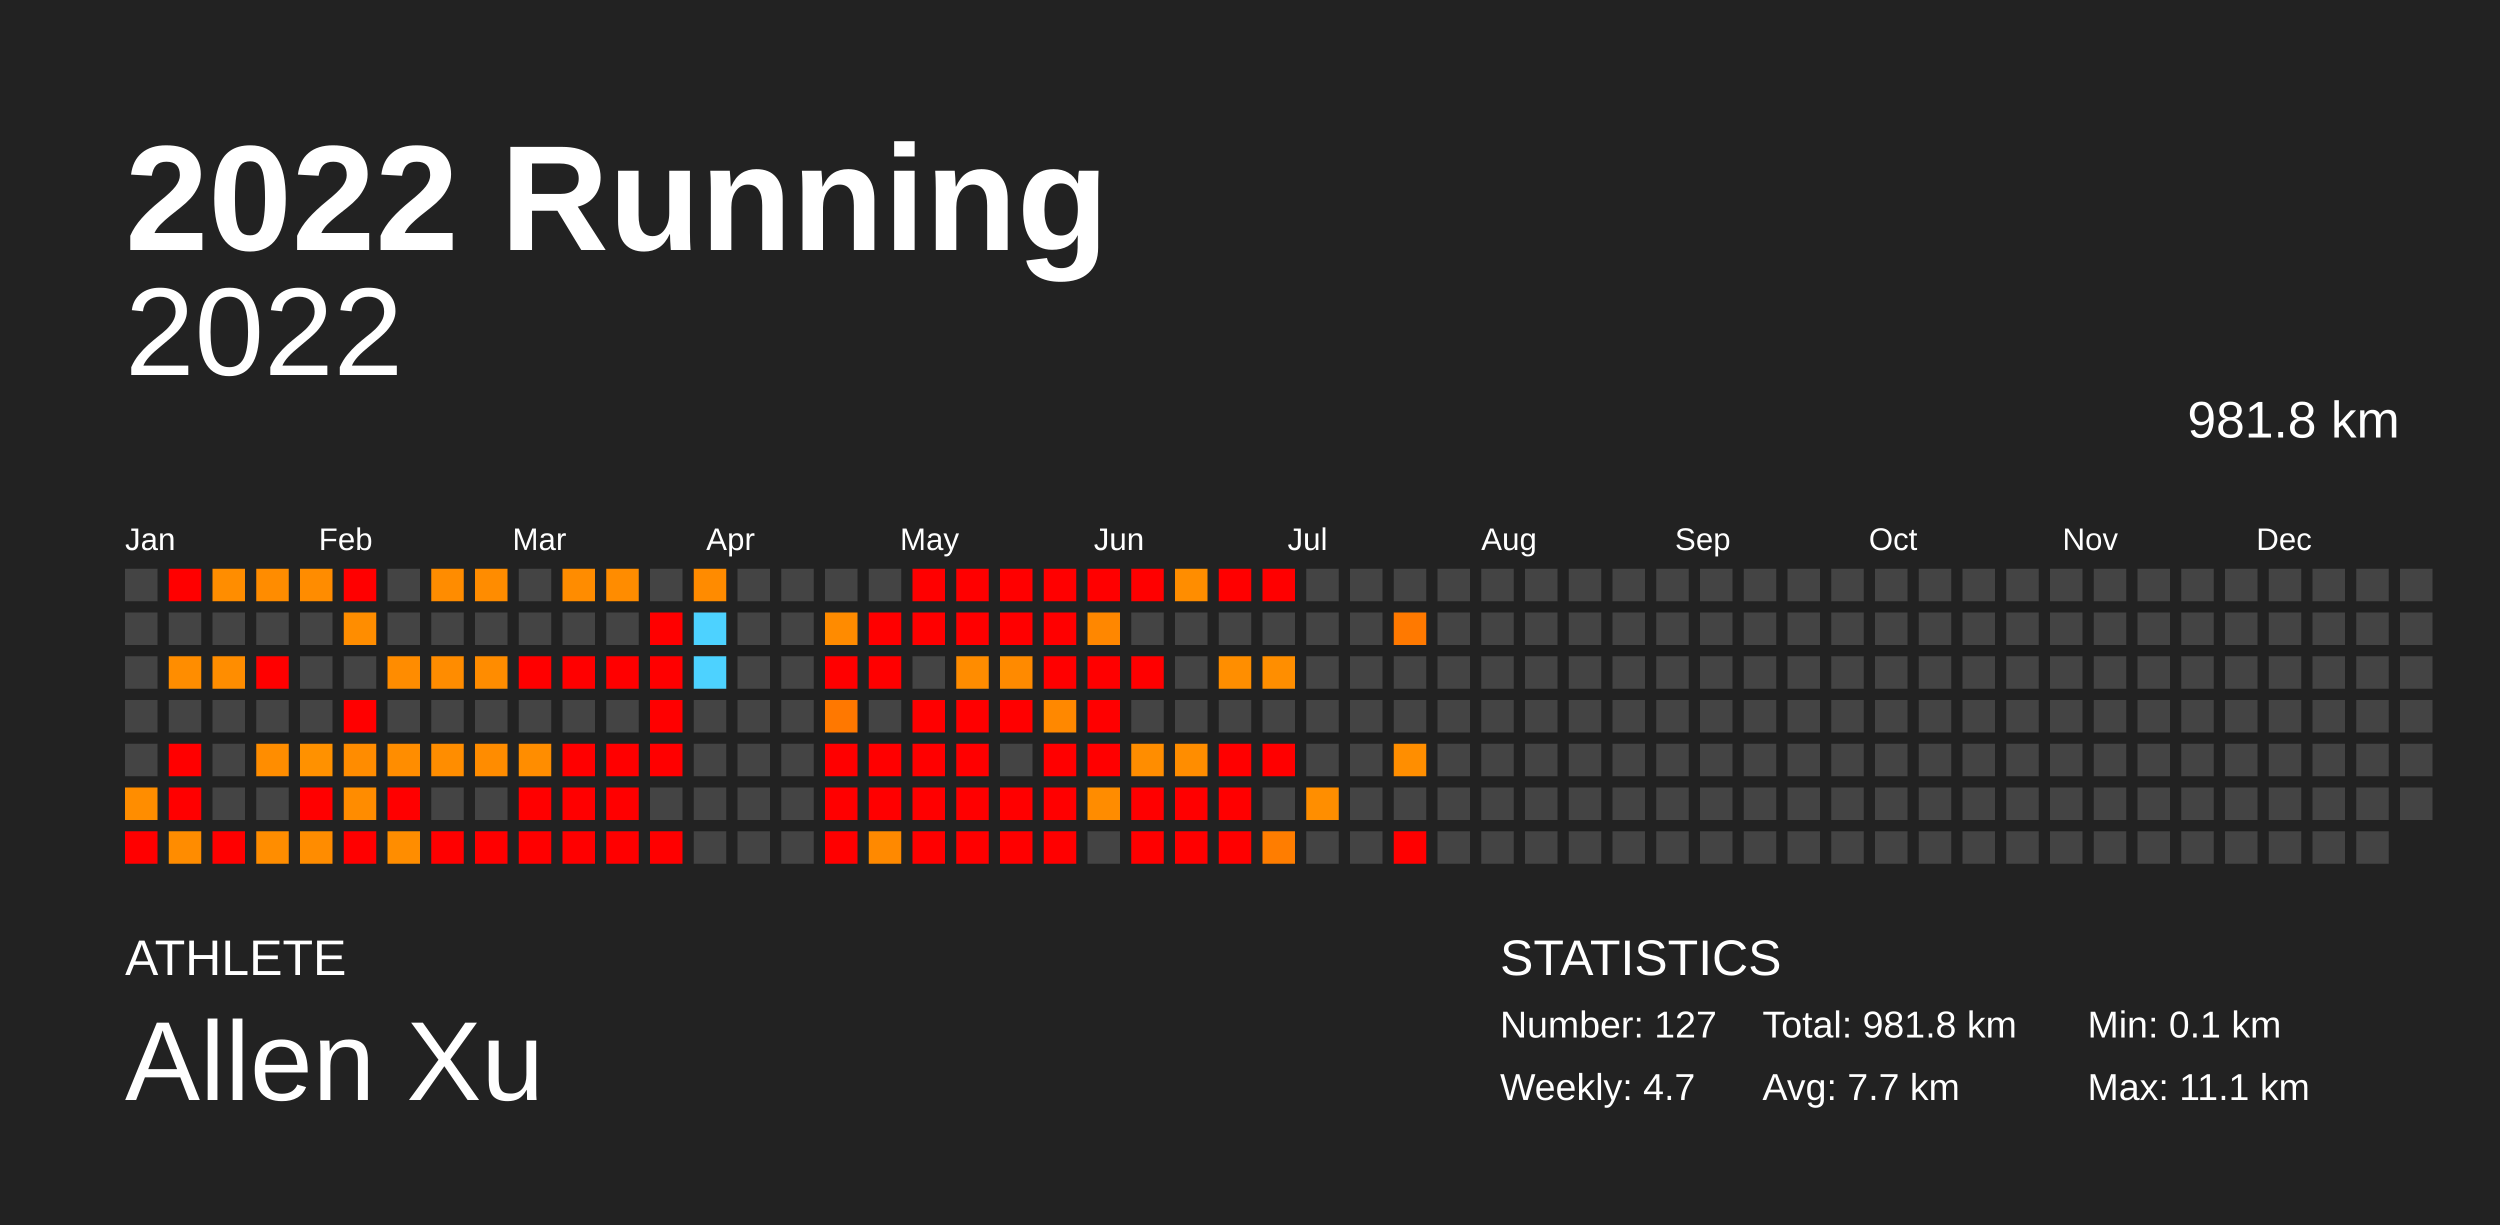
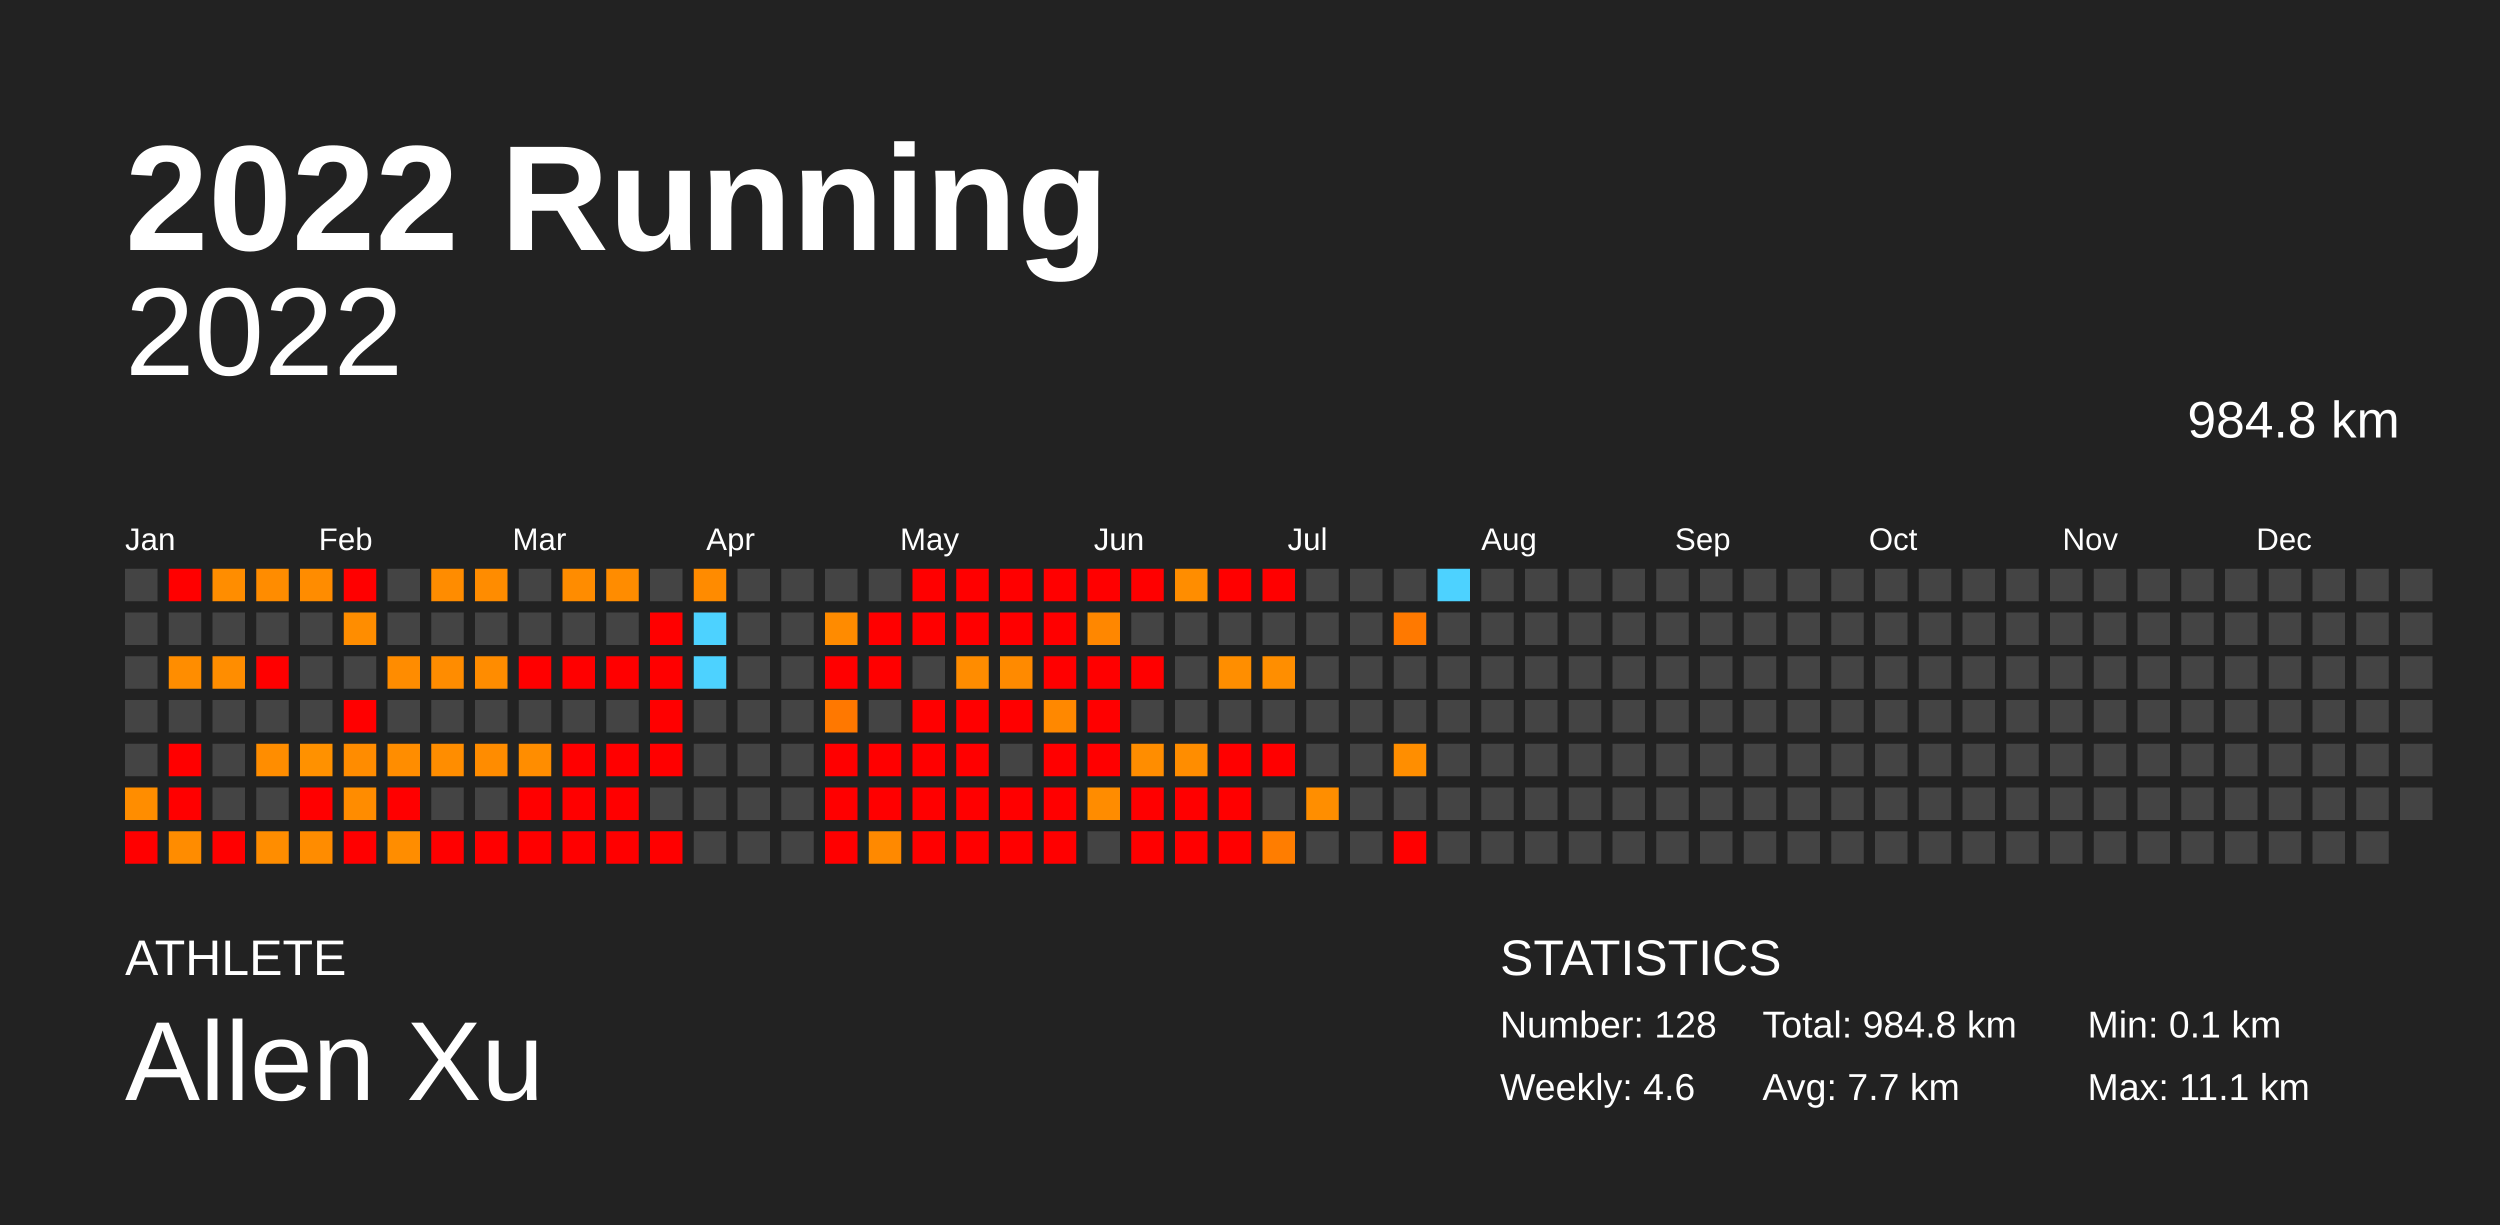
<svg xmlns="http://www.w3.org/2000/svg" baseProfile="full" height="98mm" version="1.1" viewBox="0,0,200,98" width="200mm">
  <defs />
  <rect fill="#222222" height="98" width="200" x="0" y="0" />
  <text fill="#FFFFFF" style="font-size:12px; font-family:Arial; font-weight:bold;" x="10" y="20">2022 Running</text>
  <text fill="#FFFFFF" style="font-size:4px; font-family:Arial" x="10" y="78">ATHLETE</text>
  <text fill="#FFFFFF" style="font-size:9px; font-family:Arial" x="10" y="88">Allen Xu</text>
  <text fill="#FFFFFF" style="font-size:4px; font-family:Arial" x="120" y="78">STATISTICS</text>
-   <text fill="#FFFFFF" style="font-size:3px; font-family:Arial" x="120" y="83">Number: 127</text>
-   <text fill="#FFFFFF" style="font-size:3px; font-family:Arial" x="120" y="88">Weekly: 4.7</text>
-   <text fill="#FFFFFF" style="font-size:3px; font-family:Arial" x="141" y="83">Total: 981.8 km</text>
+   <text fill="#FFFFFF" style="font-size:3px; font-family:Arial" x="120" y="83">Number: 128</text>
+   <text fill="#FFFFFF" style="font-size:3px; font-family:Arial" x="120" y="88">Weekly: 4.6</text>
+   <text fill="#FFFFFF" style="font-size:3px; font-family:Arial" x="141" y="83">Total: 984.8 km</text>
  <text fill="#FFFFFF" style="font-size:3px; font-family:Arial" x="141" y="88">Avg: 7.7 km</text>
  <text fill="#FFFFFF" style="font-size:3px; font-family:Arial" x="167" y="83">Min: 0.1 km</text>
  <text fill="#FFFFFF" style="font-size:3px; font-family:Arial" x="167" y="88">Max: 11.1 km</text>
  <text alignment-baseline="hanging" fill="#FFFFFF" style="font-size:10.0px; font-family:Arial;" x="10" y="30">2022</text>
-   <text alignment-baseline="hanging" fill="#FFFFFF" style="font-size:4.125px; font-family:Arial;" x="175" y="35">981.8 km</text>
+   <text alignment-baseline="hanging" fill="#FFFFFF" style="font-size:4.125px; font-family:Arial;" x="175" y="35">984.8 km</text>
  <text fill="#FFFFFF" style="font-size:2.5px; font-family:Arial" x="10.0" y="44">Jan</text>
  <text fill="#FFFFFF" style="font-size:2.5px; font-family:Arial" x="25.5" y="44">Feb</text>
  <text fill="#FFFFFF" style="font-size:2.5px; font-family:Arial" x="41.0" y="44">Mar</text>
  <text fill="#FFFFFF" style="font-size:2.5px; font-family:Arial" x="56.5" y="44">Apr</text>
  <text fill="#FFFFFF" style="font-size:2.5px; font-family:Arial" x="72.0" y="44">May</text>
  <text fill="#FFFFFF" style="font-size:2.5px; font-family:Arial" x="87.5" y="44">Jun</text>
  <text fill="#FFFFFF" style="font-size:2.5px; font-family:Arial" x="103.0" y="44">Jul</text>
  <text fill="#FFFFFF" style="font-size:2.5px; font-family:Arial" x="118.5" y="44">Aug</text>
  <text fill="#FFFFFF" style="font-size:2.5px; font-family:Arial" x="134.0" y="44">Sep</text>
  <text fill="#FFFFFF" style="font-size:2.5px; font-family:Arial" x="149.5" y="44">Oct</text>
  <text fill="#FFFFFF" style="font-size:2.5px; font-family:Arial" x="165.0" y="44">Nov</text>
  <text fill="#FFFFFF" style="font-size:2.5px; font-family:Arial" x="180.5" y="44">Dec</text>
  <rect fill="#444444" height="2.6" width="2.6" x="10.0" y="45.5" />
  <rect fill="#444444" height="2.6" width="2.6" x="10.0" y="49.0" />
  <rect fill="#444444" height="2.6" width="2.6" x="10.0" y="52.5" />
  <rect fill="#444444" height="2.6" width="2.6" x="10.0" y="56.0" />
  <rect fill="#444444" height="2.6" width="2.6" x="10.0" y="59.5" />
  <rect fill="#ff8d00" height="2.6" width="2.6" x="10.0" y="63.0" />
  <rect fill="red" height="2.6" width="2.6" x="10.0" y="66.5" />
  <rect fill="red" height="2.6" width="2.6" x="13.5" y="45.5" />
  <rect fill="#444444" height="2.6" width="2.6" x="13.5" y="49.0" />
  <rect fill="#ff8d00" height="2.6" width="2.6" x="13.5" y="52.5" />
  <rect fill="#444444" height="2.6" width="2.6" x="13.5" y="56.0" />
  <rect fill="red" height="2.6" width="2.6" x="13.5" y="59.5" />
  <rect fill="red" height="2.6" width="2.6" x="13.5" y="63.0" />
  <rect fill="#ff8c00" height="2.6" width="2.6" x="13.5" y="66.5" />
  <rect fill="#ff8d00" height="2.6" width="2.6" x="17.0" y="45.5" />
  <rect fill="#444444" height="2.6" width="2.6" x="17.0" y="49.0" />
  <rect fill="#ff8d00" height="2.6" width="2.6" x="17.0" y="52.5" />
  <rect fill="#444444" height="2.6" width="2.6" x="17.0" y="56.0" />
  <rect fill="#444444" height="2.6" width="2.6" x="17.0" y="59.5" />
  <rect fill="#444444" height="2.6" width="2.6" x="17.0" y="63.0" />
  <rect fill="red" height="2.6" width="2.6" x="17.0" y="66.5" />
  <rect fill="#ff8c00" height="2.6" width="2.6" x="20.5" y="45.5" />
  <rect fill="#444444" height="2.6" width="2.6" x="20.5" y="49.0" />
  <rect fill="red" height="2.6" width="2.6" x="20.5" y="52.5" />
  <rect fill="#444444" height="2.6" width="2.6" x="20.5" y="56.0" />
  <rect fill="#ff8d00" height="2.6" width="2.6" x="20.5" y="59.5" />
  <rect fill="#444444" height="2.6" width="2.6" x="20.5" y="63.0" />
  <rect fill="#ff8d00" height="2.6" width="2.6" x="20.5" y="66.5" />
  <rect fill="#ff8c00" height="2.6" width="2.6" x="24.0" y="45.5" />
  <rect fill="#444444" height="2.6" width="2.6" x="24.0" y="49.0" />
  <rect fill="#444444" height="2.6" width="2.6" x="24.0" y="52.5" />
  <rect fill="#444444" height="2.6" width="2.6" x="24.0" y="56.0" />
  <rect fill="#ff9100" height="2.6" width="2.6" x="24.0" y="59.5" />
  <rect fill="red" height="2.6" width="2.6" x="24.0" y="63.0" />
  <rect fill="#ff8c00" height="2.6" width="2.6" x="24.0" y="66.5" />
  <rect fill="red" height="2.6" width="2.6" x="27.5" y="45.5" />
  <rect fill="#ff8d00" height="2.6" width="2.6" x="27.5" y="49.0" />
  <rect fill="#444444" height="2.6" width="2.6" x="27.5" y="52.5" />
  <rect fill="red" height="2.6" width="2.6" x="27.5" y="56.0" />
  <rect fill="#ff8c00" height="2.6" width="2.6" x="27.5" y="59.5" />
  <rect fill="#ff8c00" height="2.6" width="2.6" x="27.5" y="63.0" />
  <rect fill="red" height="2.6" width="2.6" x="27.5" y="66.5" />
  <rect fill="#444444" height="2.6" width="2.6" x="31.0" y="45.5" />
  <rect fill="#444444" height="2.6" width="2.6" x="31.0" y="49.0" />
  <rect fill="#ff8c00" height="2.6" width="2.6" x="31.0" y="52.5" />
  <rect fill="#444444" height="2.6" width="2.6" x="31.0" y="56.0" />
  <rect fill="#ff8d00" height="2.6" width="2.6" x="31.0" y="59.5" />
  <rect fill="red" height="2.6" width="2.6" x="31.0" y="63.0" />
  <rect fill="#ff8d00" height="2.6" width="2.6" x="31.0" y="66.5" />
  <rect fill="#ff8c00" height="2.6" width="2.6" x="34.5" y="45.5" />
  <rect fill="#444444" height="2.6" width="2.6" x="34.5" y="49.0" />
  <rect fill="#ff8c00" height="2.6" width="2.6" x="34.5" y="52.5" />
  <rect fill="#444444" height="2.6" width="2.6" x="34.5" y="56.0" />
  <rect fill="#ff8d00" height="2.6" width="2.6" x="34.5" y="59.5" />
  <rect fill="#444444" height="2.6" width="2.6" x="34.5" y="63.0" />
  <rect fill="red" height="2.6" width="2.6" x="34.5" y="66.5" />
  <rect fill="#ff8c00" height="2.6" width="2.6" x="38.0" y="45.5" />
  <rect fill="#444444" height="2.6" width="2.6" x="38.0" y="49.0" />
  <rect fill="#ff8c00" height="2.6" width="2.6" x="38.0" y="52.5" />
  <rect fill="#444444" height="2.6" width="2.6" x="38.0" y="56.0" />
  <rect fill="#ff8c00" height="2.6" width="2.6" x="38.0" y="59.5" />
  <rect fill="#444444" height="2.6" width="2.6" x="38.0" y="63.0" />
  <rect fill="red" height="2.6" width="2.6" x="38.0" y="66.5" />
  <rect fill="#444444" height="2.6" width="2.6" x="41.5" y="45.5" />
  <rect fill="#444444" height="2.6" width="2.6" x="41.5" y="49.0" />
  <rect fill="red" height="2.6" width="2.6" x="41.5" y="52.5" />
  <rect fill="#444444" height="2.6" width="2.6" x="41.5" y="56.0" />
  <rect fill="#ff8d00" height="2.6" width="2.6" x="41.5" y="59.5" />
  <rect fill="red" height="2.6" width="2.6" x="41.5" y="63.0" />
  <rect fill="red" height="2.6" width="2.6" x="41.5" y="66.5" />
  <rect fill="#ff8c00" height="2.6" width="2.6" x="45.0" y="45.5" />
  <rect fill="#444444" height="2.6" width="2.6" x="45.0" y="49.0" />
  <rect fill="red" height="2.6" width="2.6" x="45.0" y="52.5" />
  <rect fill="#444444" height="2.6" width="2.6" x="45.0" y="56.0" />
  <rect fill="red" height="2.6" width="2.6" x="45.0" y="59.5" />
  <rect fill="red" height="2.6" width="2.6" x="45.0" y="63.0" />
  <rect fill="red" height="2.6" width="2.6" x="45.0" y="66.5" />
  <rect fill="#ff8c00" height="2.6" width="2.6" x="48.5" y="45.5" />
  <rect fill="#444444" height="2.6" width="2.6" x="48.5" y="49.0" />
  <rect fill="red" height="2.6" width="2.6" x="48.5" y="52.5" />
  <rect fill="#444444" height="2.6" width="2.6" x="48.5" y="56.0" />
  <rect fill="red" height="2.6" width="2.6" x="48.5" y="59.5" />
  <rect fill="red" height="2.6" width="2.6" x="48.5" y="63.0" />
  <rect fill="red" height="2.6" width="2.6" x="48.5" y="66.5" />
  <rect fill="#444444" height="2.6" width="2.6" x="52.0" y="45.5" />
  <rect fill="red" height="2.6" width="2.6" x="52.0" y="49.0" />
  <rect fill="red" height="2.6" width="2.6" x="52.0" y="52.5" />
  <rect fill="red" height="2.6" width="2.6" x="52.0" y="56.0" />
  <rect fill="red" height="2.6" width="2.6" x="52.0" y="59.5" />
  <rect fill="#444444" height="2.6" width="2.6" x="52.0" y="63.0" />
  <rect fill="red" height="2.6" width="2.6" x="52.0" y="66.5" />
  <rect fill="#ff8b00" height="2.6" width="2.6" x="55.5" y="45.5" />
  <rect fill="#4dd2ff" height="2.6" width="2.6" x="55.5" y="49.0" />
  <rect fill="#4dd2ff" height="2.6" width="2.6" x="55.5" y="52.5" />
  <rect fill="#444444" height="2.6" width="2.6" x="55.5" y="56.0" />
  <rect fill="#444444" height="2.6" width="2.6" x="55.5" y="59.5" />
  <rect fill="#444444" height="2.6" width="2.6" x="55.5" y="63.0" />
  <rect fill="#444444" height="2.6" width="2.6" x="55.5" y="66.5" />
  <rect fill="#444444" height="2.6" width="2.6" x="59.0" y="45.5" />
  <rect fill="#444444" height="2.6" width="2.6" x="59.0" y="49.0" />
  <rect fill="#444444" height="2.6" width="2.6" x="59.0" y="52.5" />
  <rect fill="#444444" height="2.6" width="2.6" x="59.0" y="56.0" />
  <rect fill="#444444" height="2.6" width="2.6" x="59.0" y="59.5" />
  <rect fill="#444444" height="2.6" width="2.6" x="59.0" y="63.0" />
  <rect fill="#444444" height="2.6" width="2.6" x="59.0" y="66.5" />
  <rect fill="#444444" height="2.6" width="2.6" x="62.5" y="45.5" />
  <rect fill="#444444" height="2.6" width="2.6" x="62.5" y="49.0" />
  <rect fill="#444444" height="2.6" width="2.6" x="62.5" y="52.5" />
  <rect fill="#444444" height="2.6" width="2.6" x="62.5" y="56.0" />
  <rect fill="#444444" height="2.6" width="2.6" x="62.5" y="59.5" />
  <rect fill="#444444" height="2.6" width="2.6" x="62.5" y="63.0" />
  <rect fill="#444444" height="2.6" width="2.6" x="62.5" y="66.5" />
  <rect fill="#444444" height="2.6" width="2.6" x="66.0" y="45.5" />
  <rect fill="#ff8b00" height="2.6" width="2.6" x="66.0" y="49.0" />
  <rect fill="red" height="2.6" width="2.6" x="66.0" y="52.5" />
  <rect fill="#ff7800" height="2.6" width="2.6" x="66.0" y="56.0" />
  <rect fill="red" height="2.6" width="2.6" x="66.0" y="59.5" />
  <rect fill="red" height="2.6" width="2.6" x="66.0" y="63.0" />
  <rect fill="red" height="2.6" width="2.6" x="66.0" y="66.5" />
  <rect fill="#444444" height="2.6" width="2.6" x="69.5" y="45.5" />
  <rect fill="red" height="2.6" width="2.6" x="69.5" y="49.0" />
  <rect fill="red" height="2.6" width="2.6" x="69.5" y="52.5" />
  <rect fill="#444444" height="2.6" width="2.6" x="69.5" y="56.0" />
  <rect fill="red" height="2.6" width="2.6" x="69.5" y="59.5" />
  <rect fill="red" height="2.6" width="2.6" x="69.5" y="63.0" />
  <rect fill="#ff8900" height="2.6" width="2.6" x="69.5" y="66.5" />
  <rect fill="red" height="2.6" width="2.6" x="73.0" y="45.5" />
  <rect fill="red" height="2.6" width="2.6" x="73.0" y="49.0" />
  <rect fill="#444444" height="2.6" width="2.6" x="73.0" y="52.5" />
  <rect fill="red" height="2.6" width="2.6" x="73.0" y="56.0" />
  <rect fill="red" height="2.6" width="2.6" x="73.0" y="59.5" />
  <rect fill="red" height="2.6" width="2.6" x="73.0" y="63.0" />
  <rect fill="red" height="2.6" width="2.6" x="73.0" y="66.5" />
  <rect fill="red" height="2.6" width="2.6" x="76.5" y="45.5" />
  <rect fill="red" height="2.6" width="2.6" x="76.5" y="49.0" />
  <rect fill="#ff8c00" height="2.6" width="2.6" x="76.5" y="52.5" />
  <rect fill="red" height="2.6" width="2.6" x="76.5" y="56.0" />
  <rect fill="red" height="2.6" width="2.6" x="76.5" y="59.5" />
  <rect fill="red" height="2.6" width="2.6" x="76.5" y="63.0" />
  <rect fill="red" height="2.6" width="2.6" x="76.5" y="66.5" />
  <rect fill="red" height="2.6" width="2.6" x="80.0" y="45.5" />
  <rect fill="red" height="2.6" width="2.6" x="80.0" y="49.0" />
  <rect fill="#ff8a00" height="2.6" width="2.6" x="80.0" y="52.5" />
  <rect fill="red" height="2.6" width="2.6" x="80.0" y="56.0" />
  <rect fill="#444444" height="2.6" width="2.6" x="80.0" y="59.5" />
  <rect fill="red" height="2.6" width="2.6" x="80.0" y="63.0" />
  <rect fill="red" height="2.6" width="2.6" x="80.0" y="66.5" />
  <rect fill="red" height="2.6" width="2.6" x="83.5" y="45.5" />
  <rect fill="red" height="2.6" width="2.6" x="83.5" y="49.0" />
  <rect fill="red" height="2.6" width="2.6" x="83.5" y="52.5" />
  <rect fill="#ff8800" height="2.6" width="2.6" x="83.5" y="56.0" />
  <rect fill="red" height="2.6" width="2.6" x="83.5" y="59.5" />
  <rect fill="red" height="2.6" width="2.6" x="83.5" y="63.0" />
  <rect fill="red" height="2.6" width="2.6" x="83.5" y="66.5" />
  <rect fill="red" height="2.6" width="2.6" x="87.0" y="45.5" />
  <rect fill="#ff8700" height="2.6" width="2.6" x="87.0" y="49.0" />
  <rect fill="red" height="2.6" width="2.6" x="87.0" y="52.5" />
  <rect fill="red" height="2.6" width="2.6" x="87.0" y="56.0" />
  <rect fill="red" height="2.6" width="2.6" x="87.0" y="59.5" />
  <rect fill="#ff8c00" height="2.6" width="2.6" x="87.0" y="63.0" />
  <rect fill="#444444" height="2.6" width="2.6" x="87.0" y="66.5" />
  <rect fill="red" height="2.6" width="2.6" x="90.5" y="45.5" />
  <rect fill="#444444" height="2.6" width="2.6" x="90.5" y="49.0" />
  <rect fill="red" height="2.6" width="2.6" x="90.5" y="52.5" />
  <rect fill="#444444" height="2.6" width="2.6" x="90.5" y="56.0" />
  <rect fill="#ff8d00" height="2.6" width="2.6" x="90.5" y="59.5" />
  <rect fill="red" height="2.6" width="2.6" x="90.5" y="63.0" />
  <rect fill="red" height="2.6" width="2.6" x="90.5" y="66.5" />
  <rect fill="#ff8d00" height="2.6" width="2.6" x="94.0" y="45.5" />
  <rect fill="#444444" height="2.6" width="2.6" x="94.0" y="49.0" />
  <rect fill="#444444" height="2.6" width="2.6" x="94.0" y="52.5" />
  <rect fill="#444444" height="2.6" width="2.6" x="94.0" y="56.0" />
  <rect fill="#ff8d00" height="2.6" width="2.6" x="94.0" y="59.5" />
  <rect fill="red" height="2.6" width="2.6" x="94.0" y="63.0" />
  <rect fill="red" height="2.6" width="2.6" x="94.0" y="66.5" />
  <rect fill="red" height="2.6" width="2.6" x="97.5" y="45.5" />
  <rect fill="#444444" height="2.6" width="2.6" x="97.5" y="49.0" />
  <rect fill="#ff8e00" height="2.6" width="2.6" x="97.5" y="52.5" />
  <rect fill="#444444" height="2.6" width="2.6" x="97.5" y="56.0" />
  <rect fill="red" height="2.6" width="2.6" x="97.5" y="59.5" />
  <rect fill="red" height="2.6" width="2.6" x="97.5" y="63.0" />
  <rect fill="red" height="2.6" width="2.6" x="97.5" y="66.5" />
  <rect fill="red" height="2.6" width="2.6" x="101.0" y="45.5" />
  <rect fill="#444444" height="2.6" width="2.6" x="101.0" y="49.0" />
  <rect fill="#ff8e00" height="2.6" width="2.6" x="101.0" y="52.5" />
  <rect fill="#444444" height="2.6" width="2.6" x="101.0" y="56.0" />
  <rect fill="red" height="2.6" width="2.6" x="101.0" y="59.5" />
  <rect fill="#444444" height="2.6" width="2.6" x="101.0" y="63.0" />
  <rect fill="#ff7d00" height="2.6" width="2.6" x="101.0" y="66.5" />
  <rect fill="#444444" height="2.6" width="2.6" x="104.5" y="45.5" />
  <rect fill="#444444" height="2.6" width="2.6" x="104.5" y="49.0" />
  <rect fill="#444444" height="2.6" width="2.6" x="104.5" y="52.5" />
  <rect fill="#444444" height="2.6" width="2.6" x="104.5" y="56.0" />
  <rect fill="#444444" height="2.6" width="2.6" x="104.5" y="59.5" />
  <rect fill="#ff8e00" height="2.6" width="2.6" x="104.5" y="63.0" />
  <rect fill="#444444" height="2.6" width="2.6" x="104.5" y="66.5" />
  <rect fill="#444444" height="2.6" width="2.6" x="108.0" y="45.5" />
  <rect fill="#444444" height="2.6" width="2.6" x="108.0" y="49.0" />
  <rect fill="#444444" height="2.6" width="2.6" x="108.0" y="52.5" />
  <rect fill="#444444" height="2.6" width="2.6" x="108.0" y="56.0" />
  <rect fill="#444444" height="2.6" width="2.6" x="108.0" y="59.5" />
  <rect fill="#444444" height="2.6" width="2.6" x="108.0" y="63.0" />
  <rect fill="#444444" height="2.6" width="2.6" x="108.0" y="66.5" />
  <rect fill="#444444" height="2.6" width="2.6" x="111.5" y="45.5" />
  <rect fill="#ff7900" height="2.6" width="2.6" x="111.5" y="49.0" />
  <rect fill="#444444" height="2.6" width="2.6" x="111.5" y="52.5" />
  <rect fill="#444444" height="2.6" width="2.6" x="111.5" y="56.0" />
  <rect fill="#ff8e00" height="2.6" width="2.6" x="111.5" y="59.5" />
  <rect fill="#444444" height="2.6" width="2.6" x="111.5" y="63.0" />
  <rect fill="red" height="2.6" width="2.6" x="111.5" y="66.5" />
-   <rect fill="#444444" height="2.6" width="2.6" x="115.0" y="45.5" />
+   <rect fill="#4dd2ff" height="2.6" width="2.6" x="115.0" y="45.5" />
  <rect fill="#444444" height="2.6" width="2.6" x="115.0" y="49.0" />
  <rect fill="#444444" height="2.6" width="2.6" x="115.0" y="52.5" />
  <rect fill="#444444" height="2.6" width="2.6" x="115.0" y="56.0" />
  <rect fill="#444444" height="2.6" width="2.6" x="115.0" y="59.5" />
  <rect fill="#444444" height="2.6" width="2.6" x="115.0" y="63.0" />
  <rect fill="#444444" height="2.6" width="2.6" x="115.0" y="66.5" />
  <rect fill="#444444" height="2.6" width="2.6" x="118.5" y="45.5" />
  <rect fill="#444444" height="2.6" width="2.6" x="118.5" y="49.0" />
  <rect fill="#444444" height="2.6" width="2.6" x="118.5" y="52.5" />
  <rect fill="#444444" height="2.6" width="2.6" x="118.5" y="56.0" />
  <rect fill="#444444" height="2.6" width="2.6" x="118.5" y="59.5" />
  <rect fill="#444444" height="2.6" width="2.6" x="118.5" y="63.0" />
  <rect fill="#444444" height="2.6" width="2.6" x="118.5" y="66.5" />
  <rect fill="#444444" height="2.6" width="2.6" x="122.0" y="45.5" />
  <rect fill="#444444" height="2.6" width="2.6" x="122.0" y="49.0" />
  <rect fill="#444444" height="2.6" width="2.6" x="122.0" y="52.5" />
  <rect fill="#444444" height="2.6" width="2.6" x="122.0" y="56.0" />
  <rect fill="#444444" height="2.6" width="2.6" x="122.0" y="59.5" />
  <rect fill="#444444" height="2.6" width="2.6" x="122.0" y="63.0" />
  <rect fill="#444444" height="2.6" width="2.6" x="122.0" y="66.5" />
  <rect fill="#444444" height="2.6" width="2.6" x="125.5" y="45.5" />
  <rect fill="#444444" height="2.6" width="2.6" x="125.5" y="49.0" />
  <rect fill="#444444" height="2.6" width="2.6" x="125.5" y="52.5" />
  <rect fill="#444444" height="2.6" width="2.6" x="125.5" y="56.0" />
  <rect fill="#444444" height="2.6" width="2.6" x="125.5" y="59.5" />
  <rect fill="#444444" height="2.6" width="2.6" x="125.5" y="63.0" />
  <rect fill="#444444" height="2.6" width="2.6" x="125.5" y="66.5" />
  <rect fill="#444444" height="2.6" width="2.6" x="129.0" y="45.5" />
  <rect fill="#444444" height="2.6" width="2.6" x="129.0" y="49.0" />
  <rect fill="#444444" height="2.6" width="2.6" x="129.0" y="52.5" />
  <rect fill="#444444" height="2.6" width="2.6" x="129.0" y="56.0" />
  <rect fill="#444444" height="2.6" width="2.6" x="129.0" y="59.5" />
  <rect fill="#444444" height="2.6" width="2.6" x="129.0" y="63.0" />
  <rect fill="#444444" height="2.6" width="2.6" x="129.0" y="66.5" />
  <rect fill="#444444" height="2.6" width="2.6" x="132.5" y="45.5" />
  <rect fill="#444444" height="2.6" width="2.6" x="132.5" y="49.0" />
  <rect fill="#444444" height="2.6" width="2.6" x="132.5" y="52.5" />
  <rect fill="#444444" height="2.6" width="2.6" x="132.5" y="56.0" />
  <rect fill="#444444" height="2.6" width="2.6" x="132.5" y="59.5" />
  <rect fill="#444444" height="2.6" width="2.6" x="132.5" y="63.0" />
  <rect fill="#444444" height="2.6" width="2.6" x="132.5" y="66.5" />
  <rect fill="#444444" height="2.6" width="2.6" x="136.0" y="45.5" />
  <rect fill="#444444" height="2.6" width="2.6" x="136.0" y="49.0" />
  <rect fill="#444444" height="2.6" width="2.6" x="136.0" y="52.5" />
  <rect fill="#444444" height="2.6" width="2.6" x="136.0" y="56.0" />
  <rect fill="#444444" height="2.6" width="2.6" x="136.0" y="59.5" />
  <rect fill="#444444" height="2.6" width="2.6" x="136.0" y="63.0" />
  <rect fill="#444444" height="2.6" width="2.6" x="136.0" y="66.5" />
  <rect fill="#444444" height="2.6" width="2.6" x="139.5" y="45.5" />
  <rect fill="#444444" height="2.6" width="2.6" x="139.5" y="49.0" />
  <rect fill="#444444" height="2.6" width="2.6" x="139.5" y="52.5" />
  <rect fill="#444444" height="2.6" width="2.6" x="139.5" y="56.0" />
  <rect fill="#444444" height="2.6" width="2.6" x="139.5" y="59.5" />
  <rect fill="#444444" height="2.6" width="2.6" x="139.5" y="63.0" />
  <rect fill="#444444" height="2.6" width="2.6" x="139.5" y="66.5" />
  <rect fill="#444444" height="2.6" width="2.6" x="143.0" y="45.5" />
  <rect fill="#444444" height="2.6" width="2.6" x="143.0" y="49.0" />
  <rect fill="#444444" height="2.6" width="2.6" x="143.0" y="52.5" />
  <rect fill="#444444" height="2.6" width="2.6" x="143.0" y="56.0" />
  <rect fill="#444444" height="2.6" width="2.6" x="143.0" y="59.5" />
  <rect fill="#444444" height="2.6" width="2.6" x="143.0" y="63.0" />
  <rect fill="#444444" height="2.6" width="2.6" x="143.0" y="66.5" />
  <rect fill="#444444" height="2.6" width="2.6" x="146.5" y="45.5" />
  <rect fill="#444444" height="2.6" width="2.6" x="146.5" y="49.0" />
  <rect fill="#444444" height="2.6" width="2.6" x="146.5" y="52.5" />
  <rect fill="#444444" height="2.6" width="2.6" x="146.5" y="56.0" />
  <rect fill="#444444" height="2.6" width="2.6" x="146.5" y="59.5" />
  <rect fill="#444444" height="2.6" width="2.6" x="146.5" y="63.0" />
  <rect fill="#444444" height="2.6" width="2.6" x="146.5" y="66.5" />
  <rect fill="#444444" height="2.6" width="2.6" x="150.0" y="45.5" />
  <rect fill="#444444" height="2.6" width="2.6" x="150.0" y="49.0" />
  <rect fill="#444444" height="2.6" width="2.6" x="150.0" y="52.5" />
  <rect fill="#444444" height="2.6" width="2.6" x="150.0" y="56.0" />
  <rect fill="#444444" height="2.6" width="2.6" x="150.0" y="59.5" />
  <rect fill="#444444" height="2.6" width="2.6" x="150.0" y="63.0" />
  <rect fill="#444444" height="2.6" width="2.6" x="150.0" y="66.5" />
  <rect fill="#444444" height="2.6" width="2.6" x="153.5" y="45.5" />
  <rect fill="#444444" height="2.6" width="2.6" x="153.5" y="49.0" />
  <rect fill="#444444" height="2.6" width="2.6" x="153.5" y="52.5" />
  <rect fill="#444444" height="2.6" width="2.6" x="153.5" y="56.0" />
  <rect fill="#444444" height="2.6" width="2.6" x="153.5" y="59.5" />
  <rect fill="#444444" height="2.6" width="2.6" x="153.5" y="63.0" />
  <rect fill="#444444" height="2.6" width="2.6" x="153.5" y="66.5" />
  <rect fill="#444444" height="2.6" width="2.6" x="157.0" y="45.5" />
  <rect fill="#444444" height="2.6" width="2.6" x="157.0" y="49.0" />
  <rect fill="#444444" height="2.6" width="2.6" x="157.0" y="52.5" />
  <rect fill="#444444" height="2.6" width="2.6" x="157.0" y="56.0" />
  <rect fill="#444444" height="2.6" width="2.6" x="157.0" y="59.5" />
  <rect fill="#444444" height="2.6" width="2.6" x="157.0" y="63.0" />
  <rect fill="#444444" height="2.6" width="2.6" x="157.0" y="66.5" />
  <rect fill="#444444" height="2.6" width="2.6" x="160.5" y="45.5" />
  <rect fill="#444444" height="2.6" width="2.6" x="160.5" y="49.0" />
  <rect fill="#444444" height="2.6" width="2.6" x="160.5" y="52.5" />
  <rect fill="#444444" height="2.6" width="2.6" x="160.5" y="56.0" />
  <rect fill="#444444" height="2.6" width="2.6" x="160.5" y="59.5" />
  <rect fill="#444444" height="2.6" width="2.6" x="160.5" y="63.0" />
  <rect fill="#444444" height="2.6" width="2.6" x="160.5" y="66.5" />
  <rect fill="#444444" height="2.6" width="2.6" x="164.0" y="45.5" />
  <rect fill="#444444" height="2.6" width="2.6" x="164.0" y="49.0" />
  <rect fill="#444444" height="2.6" width="2.6" x="164.0" y="52.5" />
  <rect fill="#444444" height="2.6" width="2.6" x="164.0" y="56.0" />
  <rect fill="#444444" height="2.6" width="2.6" x="164.0" y="59.5" />
  <rect fill="#444444" height="2.6" width="2.6" x="164.0" y="63.0" />
  <rect fill="#444444" height="2.6" width="2.6" x="164.0" y="66.5" />
  <rect fill="#444444" height="2.6" width="2.6" x="167.5" y="45.5" />
  <rect fill="#444444" height="2.6" width="2.6" x="167.5" y="49.0" />
  <rect fill="#444444" height="2.6" width="2.6" x="167.5" y="52.5" />
  <rect fill="#444444" height="2.6" width="2.6" x="167.5" y="56.0" />
  <rect fill="#444444" height="2.6" width="2.6" x="167.5" y="59.5" />
  <rect fill="#444444" height="2.6" width="2.6" x="167.5" y="63.0" />
  <rect fill="#444444" height="2.6" width="2.6" x="167.5" y="66.5" />
  <rect fill="#444444" height="2.6" width="2.6" x="171.0" y="45.5" />
  <rect fill="#444444" height="2.6" width="2.6" x="171.0" y="49.0" />
  <rect fill="#444444" height="2.6" width="2.6" x="171.0" y="52.5" />
  <rect fill="#444444" height="2.6" width="2.6" x="171.0" y="56.0" />
  <rect fill="#444444" height="2.6" width="2.6" x="171.0" y="59.5" />
  <rect fill="#444444" height="2.6" width="2.6" x="171.0" y="63.0" />
  <rect fill="#444444" height="2.6" width="2.6" x="171.0" y="66.5" />
  <rect fill="#444444" height="2.6" width="2.6" x="174.5" y="45.5" />
  <rect fill="#444444" height="2.6" width="2.6" x="174.5" y="49.0" />
  <rect fill="#444444" height="2.6" width="2.6" x="174.5" y="52.5" />
  <rect fill="#444444" height="2.6" width="2.6" x="174.5" y="56.0" />
  <rect fill="#444444" height="2.6" width="2.6" x="174.5" y="59.5" />
  <rect fill="#444444" height="2.6" width="2.6" x="174.5" y="63.0" />
  <rect fill="#444444" height="2.6" width="2.6" x="174.5" y="66.5" />
  <rect fill="#444444" height="2.6" width="2.6" x="178.0" y="45.5" />
  <rect fill="#444444" height="2.6" width="2.6" x="178.0" y="49.0" />
  <rect fill="#444444" height="2.6" width="2.6" x="178.0" y="52.5" />
  <rect fill="#444444" height="2.6" width="2.6" x="178.0" y="56.0" />
  <rect fill="#444444" height="2.6" width="2.6" x="178.0" y="59.5" />
  <rect fill="#444444" height="2.6" width="2.6" x="178.0" y="63.0" />
  <rect fill="#444444" height="2.6" width="2.6" x="178.0" y="66.5" />
  <rect fill="#444444" height="2.6" width="2.6" x="181.5" y="45.5" />
  <rect fill="#444444" height="2.6" width="2.6" x="181.5" y="49.0" />
  <rect fill="#444444" height="2.6" width="2.6" x="181.5" y="52.5" />
  <rect fill="#444444" height="2.6" width="2.6" x="181.5" y="56.0" />
  <rect fill="#444444" height="2.6" width="2.6" x="181.5" y="59.5" />
  <rect fill="#444444" height="2.6" width="2.6" x="181.5" y="63.0" />
  <rect fill="#444444" height="2.6" width="2.6" x="181.5" y="66.5" />
  <rect fill="#444444" height="2.6" width="2.6" x="185.0" y="45.5" />
  <rect fill="#444444" height="2.6" width="2.6" x="185.0" y="49.0" />
  <rect fill="#444444" height="2.6" width="2.6" x="185.0" y="52.5" />
  <rect fill="#444444" height="2.6" width="2.6" x="185.0" y="56.0" />
  <rect fill="#444444" height="2.6" width="2.6" x="185.0" y="59.5" />
  <rect fill="#444444" height="2.6" width="2.6" x="185.0" y="63.0" />
  <rect fill="#444444" height="2.6" width="2.6" x="185.0" y="66.5" />
  <rect fill="#444444" height="2.6" width="2.6" x="188.5" y="45.5" />
  <rect fill="#444444" height="2.6" width="2.6" x="188.5" y="49.0" />
  <rect fill="#444444" height="2.6" width="2.6" x="188.5" y="52.5" />
  <rect fill="#444444" height="2.6" width="2.6" x="188.5" y="56.0" />
  <rect fill="#444444" height="2.6" width="2.6" x="188.5" y="59.5" />
  <rect fill="#444444" height="2.6" width="2.6" x="188.5" y="63.0" />
  <rect fill="#444444" height="2.6" width="2.6" x="188.5" y="66.5" />
  <rect fill="#444444" height="2.6" width="2.6" x="192.0" y="45.5" />
  <rect fill="#444444" height="2.6" width="2.6" x="192.0" y="49.0" />
  <rect fill="#444444" height="2.6" width="2.6" x="192.0" y="52.5" />
  <rect fill="#444444" height="2.6" width="2.6" x="192.0" y="56.0" />
  <rect fill="#444444" height="2.6" width="2.6" x="192.0" y="59.5" />
  <rect fill="#444444" height="2.6" width="2.6" x="192.0" y="63.0" />
</svg>
